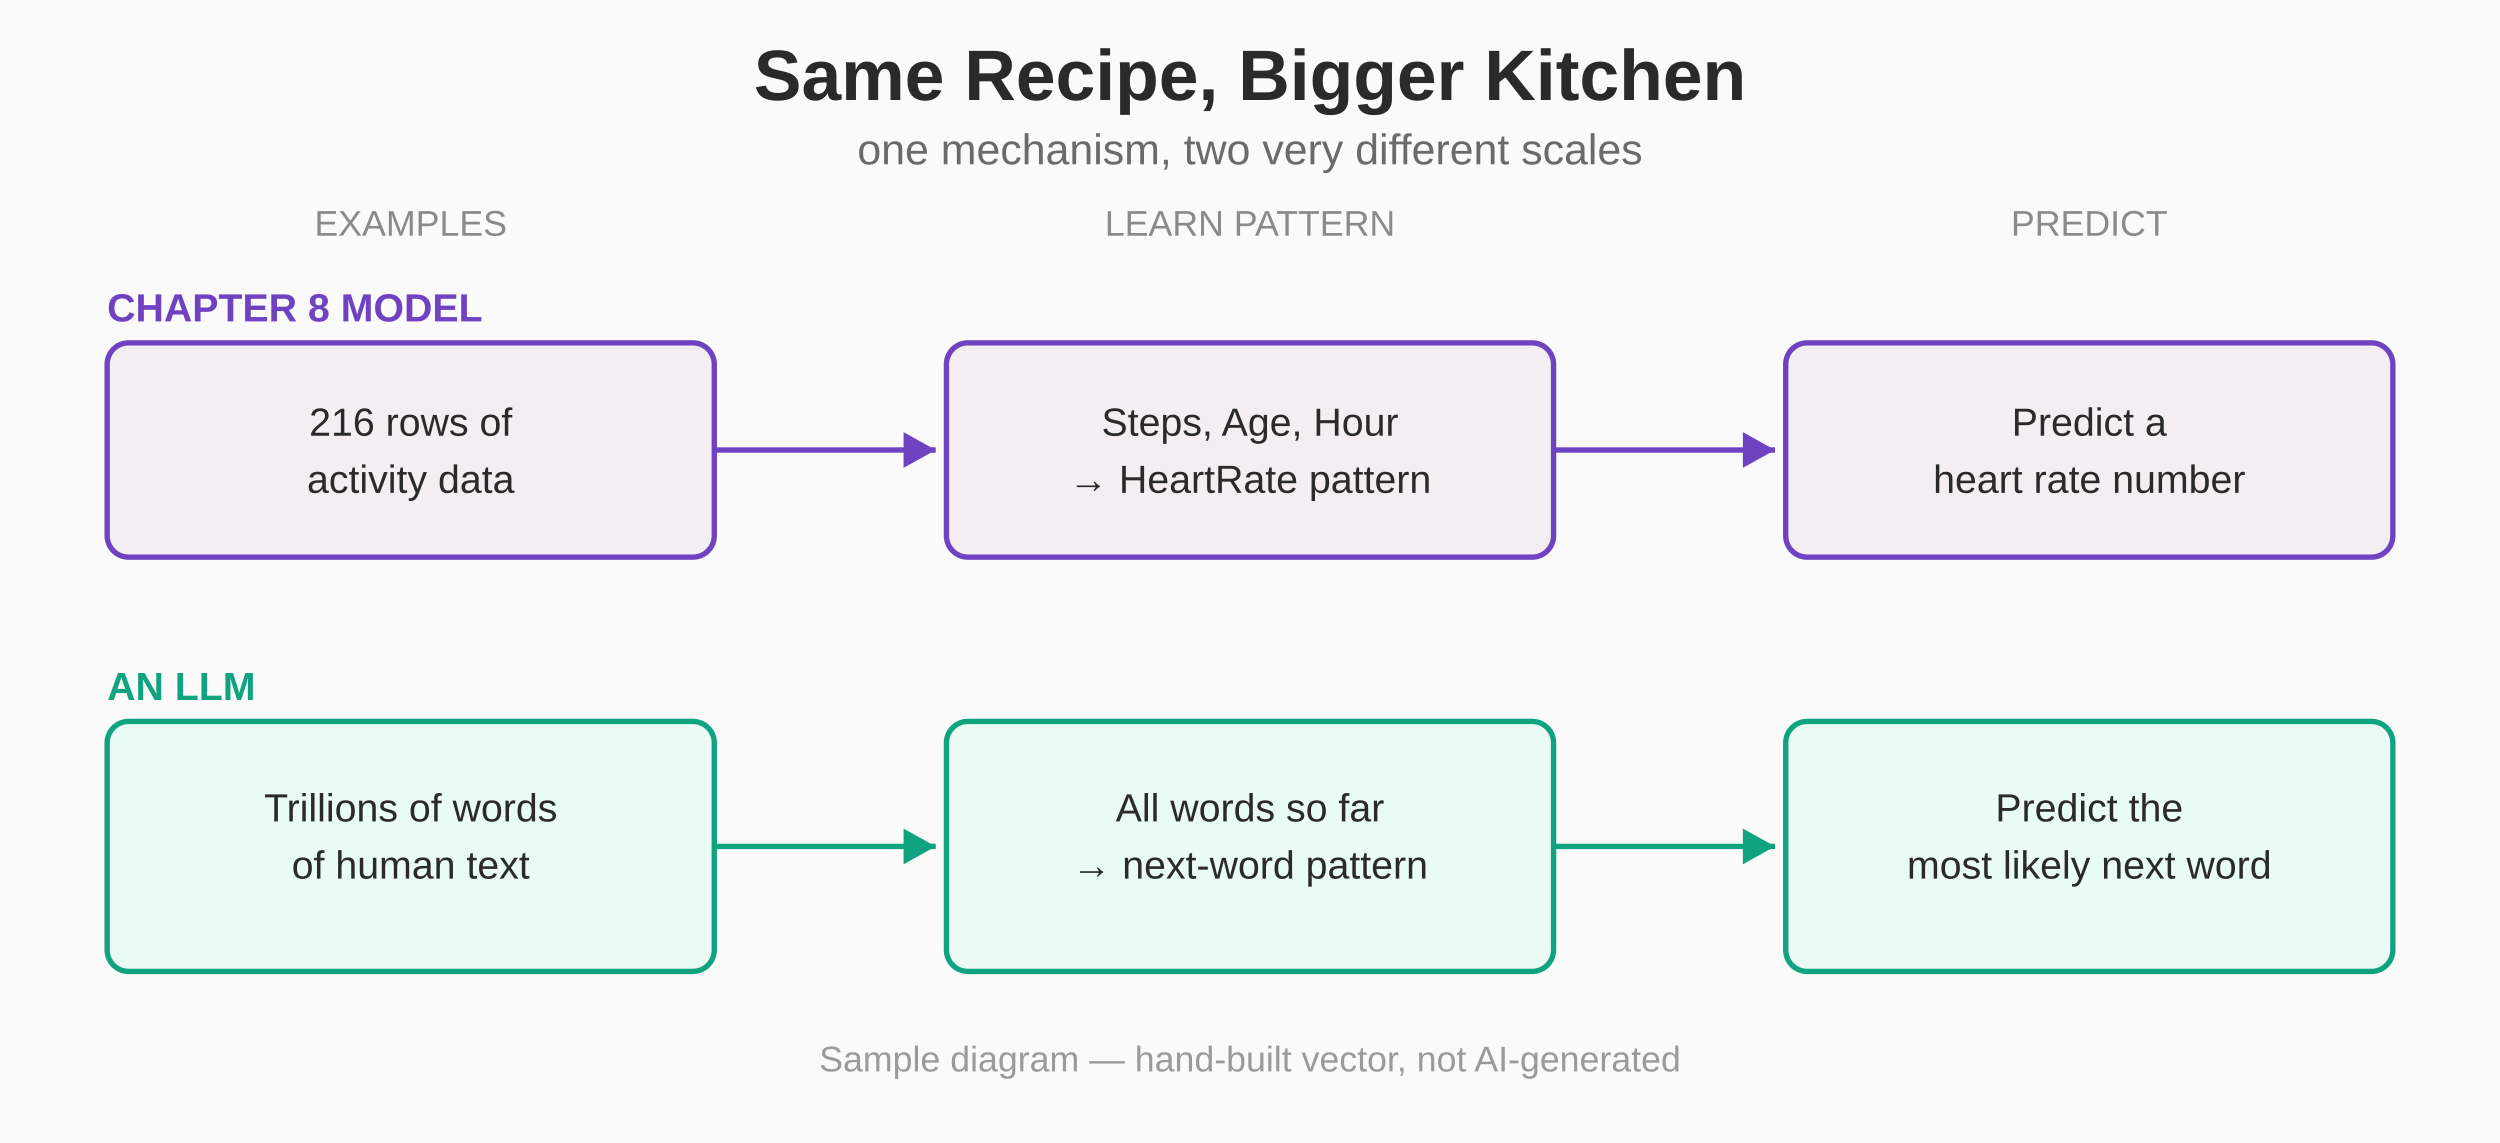
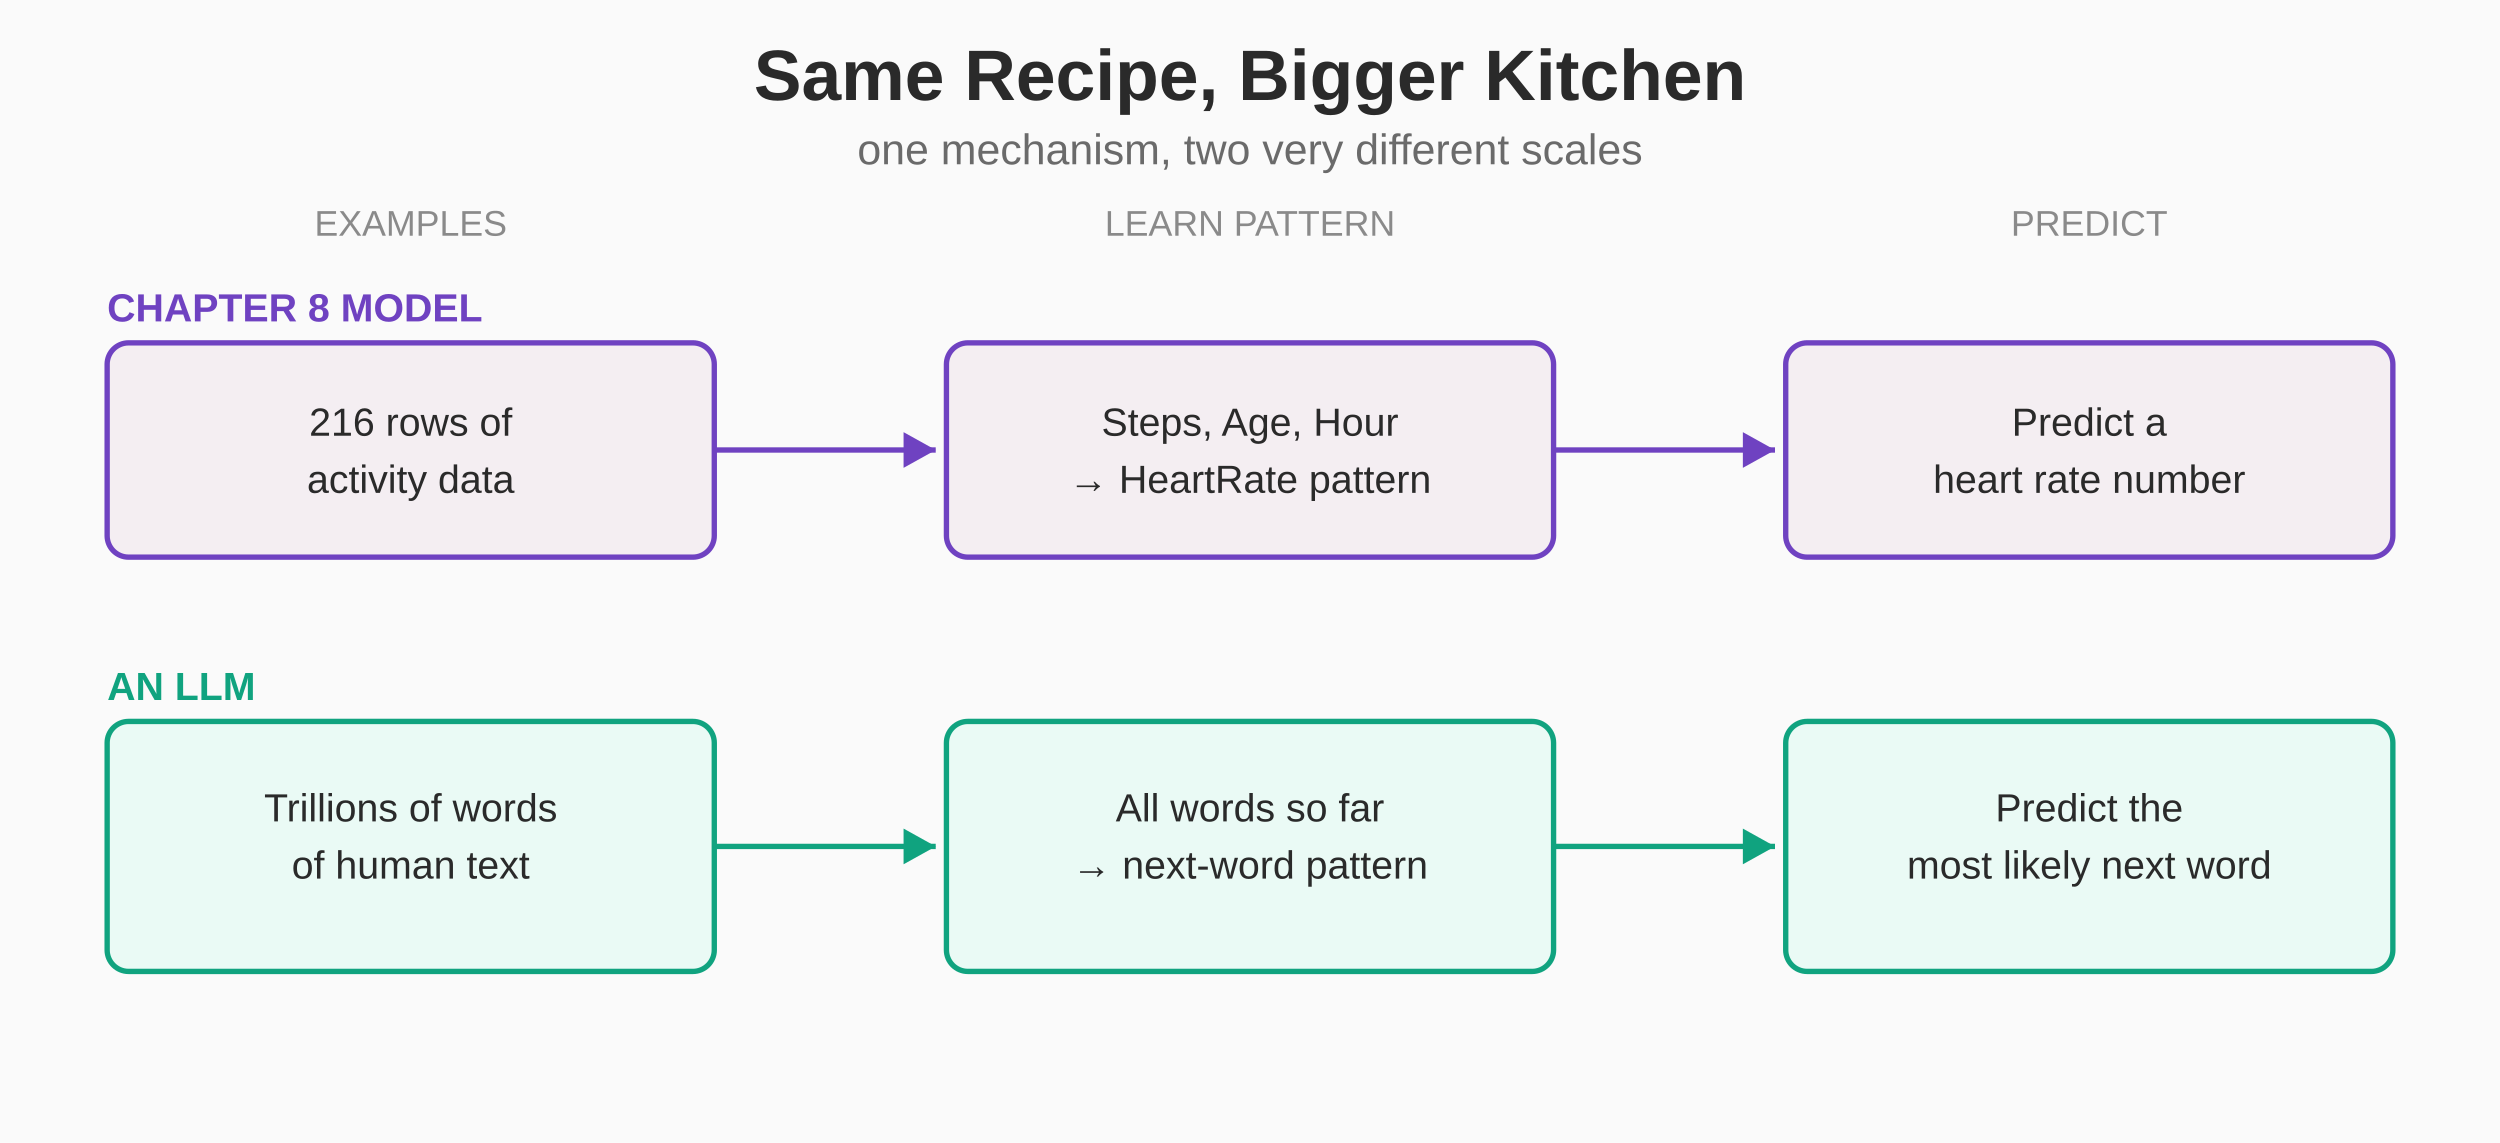
<svg xmlns="http://www.w3.org/2000/svg" viewBox="0 0 700 320" font-family="'Helvetica Neue', Arial, sans-serif">
  <rect x="0" y="0" width="700" height="320" fill="#fafafa" />
  <text x="350" y="28" text-anchor="middle" font-size="20" font-weight="600" fill="#2a2a2a">Same Recipe, Bigger Kitchen</text>
  <text x="350" y="46" text-anchor="middle" font-size="12" fill="#6a6a6a">one mechanism, two very different scales</text>
  <text x="115" y="66" text-anchor="middle" font-size="10" fill="#8a8a8a">EXAMPLES</text>
  <text x="350" y="66" text-anchor="middle" font-size="10" fill="#8a8a8a">LEARN PATTERN</text>
  <text x="585" y="66" text-anchor="middle" font-size="10" fill="#8a8a8a">PREDICT</text>
  <text x="30" y="90" font-size="11" font-weight="600" fill="#6f42c1">CHAPTER 8 MODEL</text>
  <rect x="30" y="96" width="170" height="60" rx="6" fill="#f4eef2" stroke="#6f42c1" stroke-width="1.5" />
  <text x="115" y="122" text-anchor="middle" font-size="11" fill="#2a2a2a">216 rows of</text>
  <text x="115" y="138" text-anchor="middle" font-size="11" fill="#2a2a2a">activity data</text>
  <rect x="265" y="96" width="170" height="60" rx="6" fill="#f4eef2" stroke="#6f42c1" stroke-width="1.5" />
  <text x="350" y="122" text-anchor="middle" font-size="11" fill="#2a2a2a">Steps, Age, Hour</text>
  <text x="350" y="138" text-anchor="middle" font-size="11" fill="#2a2a2a">→ HeartRate pattern</text>
  <rect x="500" y="96" width="170" height="60" rx="6" fill="#f4eef2" stroke="#6f42c1" stroke-width="1.5" />
  <text x="585" y="122" text-anchor="middle" font-size="11" fill="#2a2a2a">Predict a</text>
  <text x="585" y="138" text-anchor="middle" font-size="11" fill="#2a2a2a">heart rate number</text>
  <g stroke="#6f42c1" stroke-width="1.5" fill="none">
    <path d="M 200 126 L 262 126" />
    <path d="M 435 126 L 497 126" />
  </g>
  <g fill="#6f42c1">
    <polygon points="262,126 253,121 253,131" />
    <polygon points="497,126 488,121 488,131" />
  </g>
  <text x="30" y="196" font-size="11" font-weight="600" fill="#10a37f">AN LLM</text>
  <rect x="30" y="202" width="170" height="70" rx="6" fill="#eafaf5" stroke="#10a37f" stroke-width="1.5" />
  <text x="115" y="230" text-anchor="middle" font-size="11" fill="#2a2a2a">Trillions of words</text>
  <text x="115" y="246" text-anchor="middle" font-size="11" fill="#2a2a2a">of human text</text>
  <rect x="265" y="202" width="170" height="70" rx="6" fill="#eafaf5" stroke="#10a37f" stroke-width="1.5" />
  <text x="350" y="230" text-anchor="middle" font-size="11" fill="#2a2a2a">All words so far</text>
  <text x="350" y="246" text-anchor="middle" font-size="11" fill="#2a2a2a">→ next-word pattern</text>
  <rect x="500" y="202" width="170" height="70" rx="6" fill="#eafaf5" stroke="#10a37f" stroke-width="1.5" />
  <text x="585" y="230" text-anchor="middle" font-size="11" fill="#2a2a2a">Predict the</text>
  <text x="585" y="246" text-anchor="middle" font-size="11" fill="#2a2a2a">most likely next word</text>
  <g stroke="#10a37f" stroke-width="1.5" fill="none">
    <path d="M 200 237 L 262 237" />
    <path d="M 435 237 L 497 237" />
  </g>
  <g fill="#10a37f">
    <polygon points="262,237 253,232 253,242" />
    <polygon points="497,237 488,232 488,242" />
  </g>
-   <text x="350" y="300" text-anchor="middle" font-size="10" fill="#9a9a9a">Sample diagram — hand-built vector, not AI-generated</text>
</svg>
